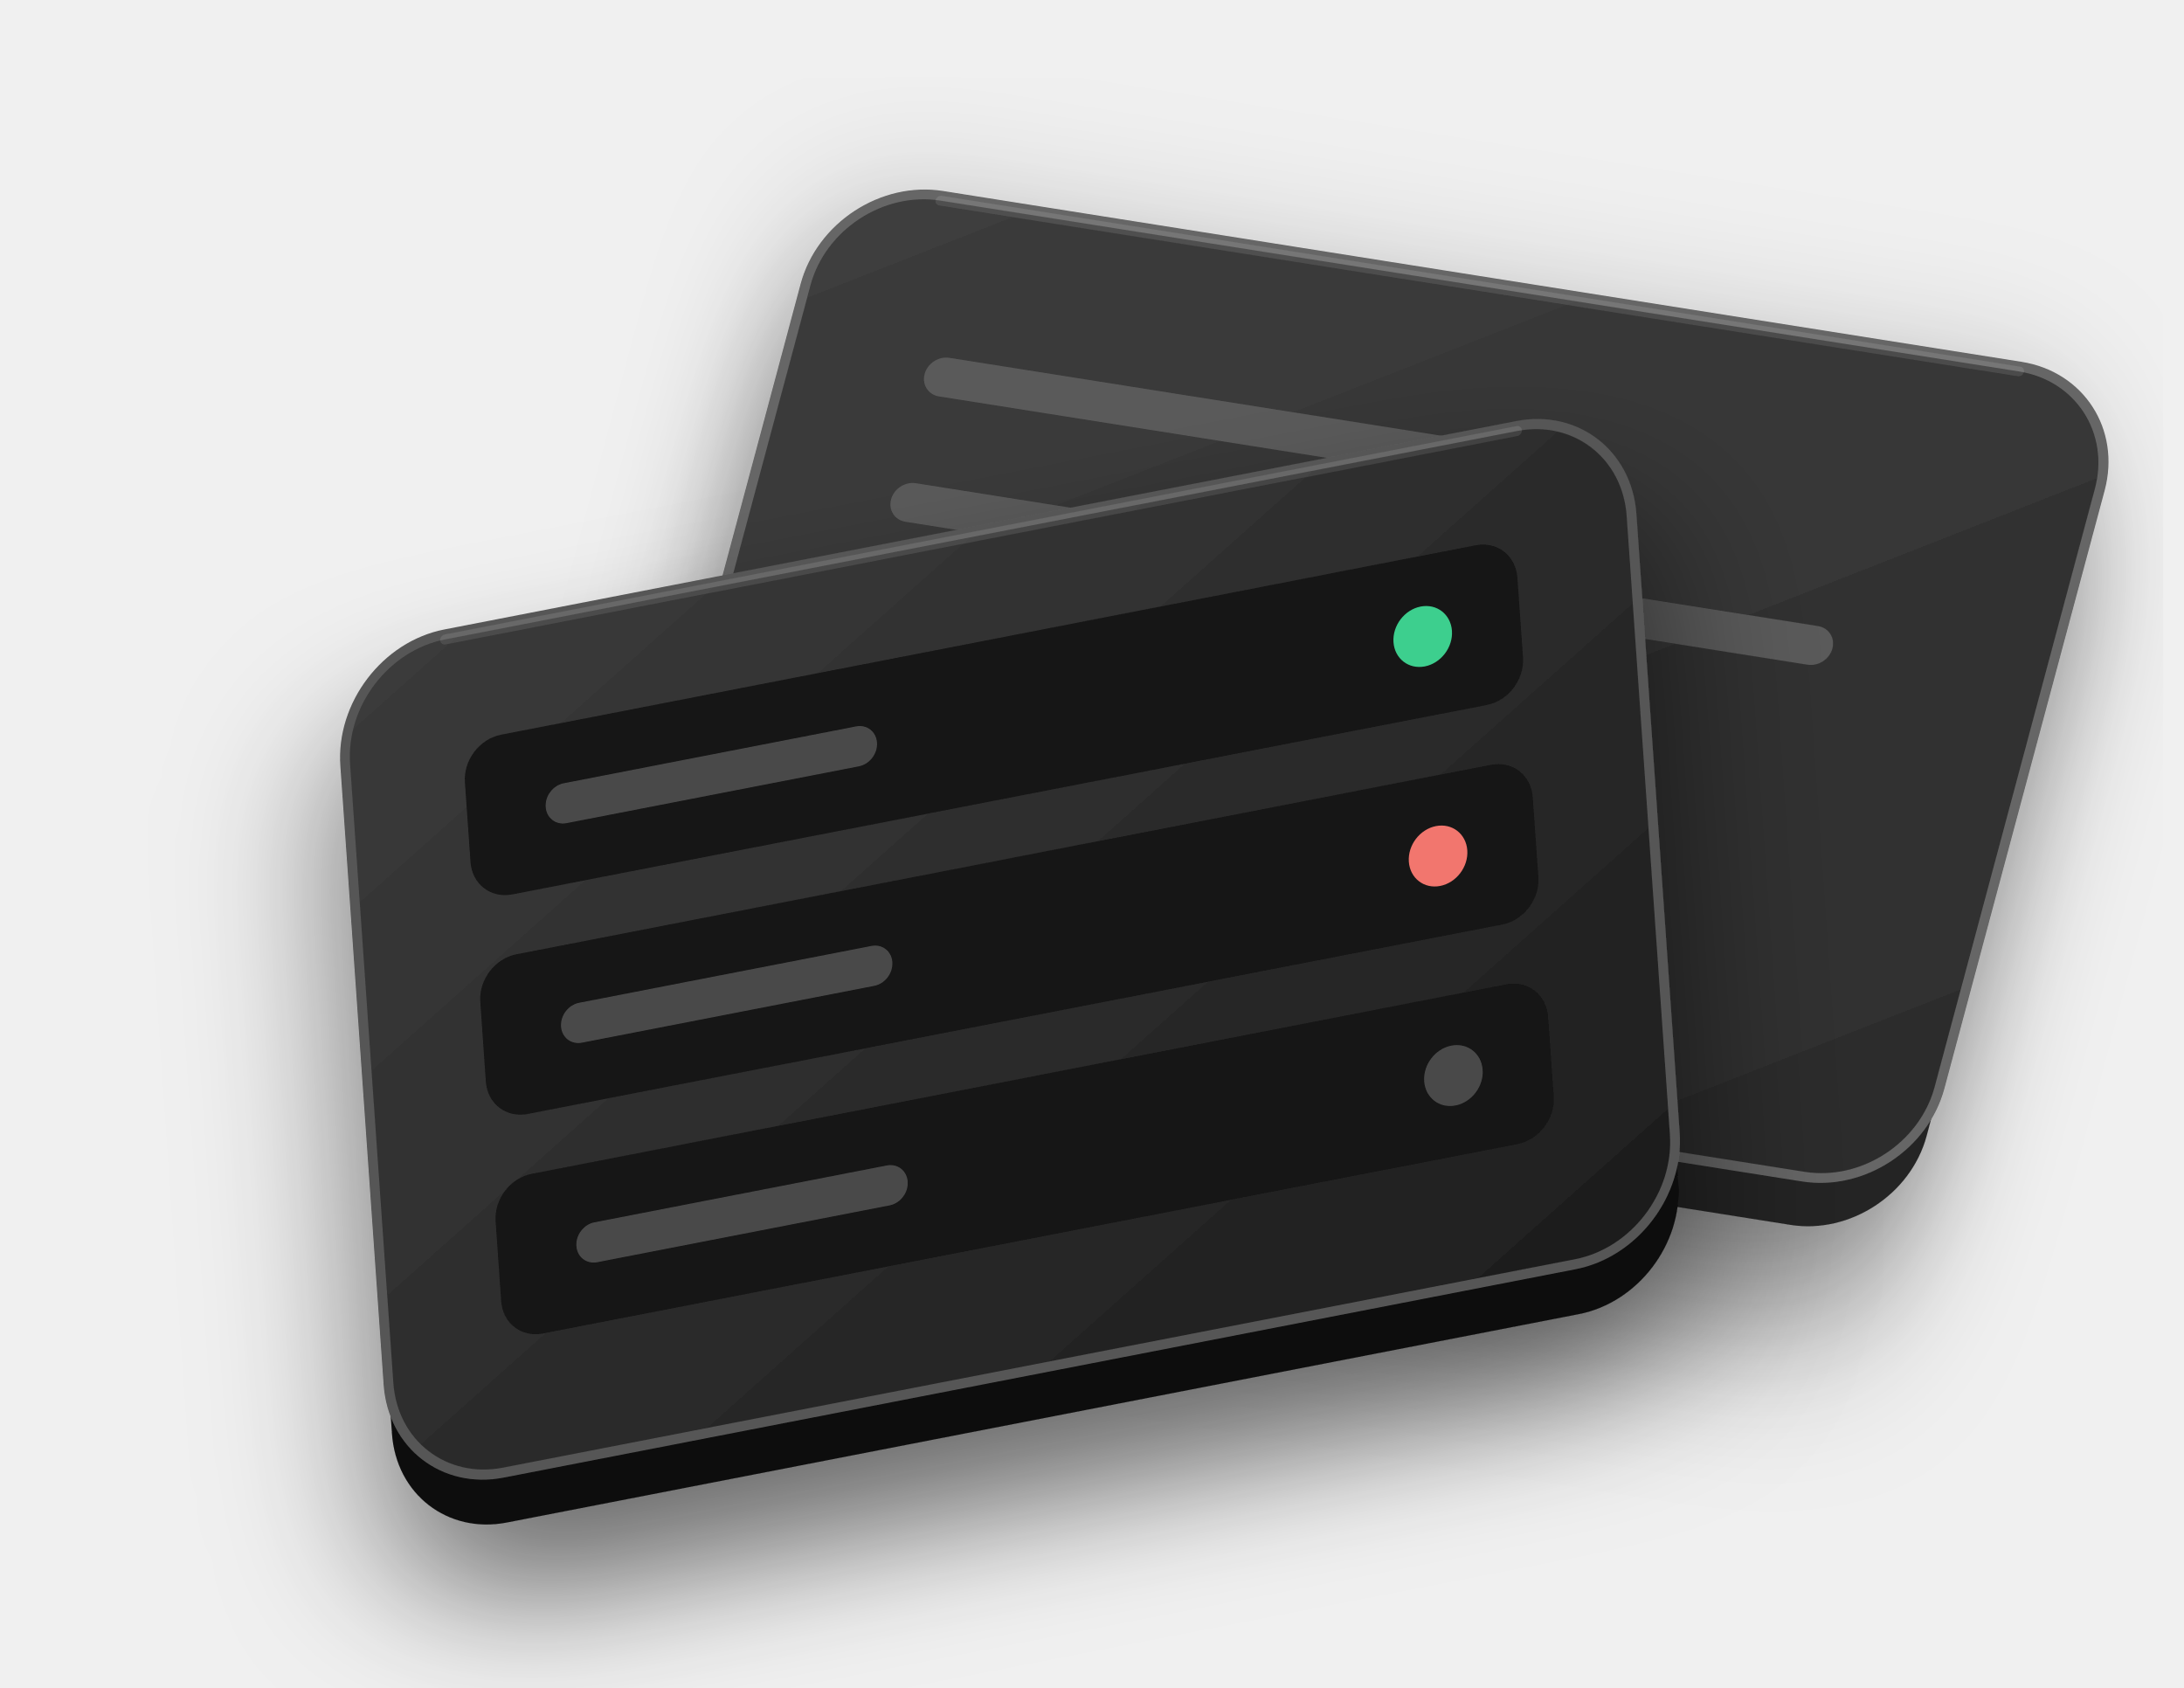
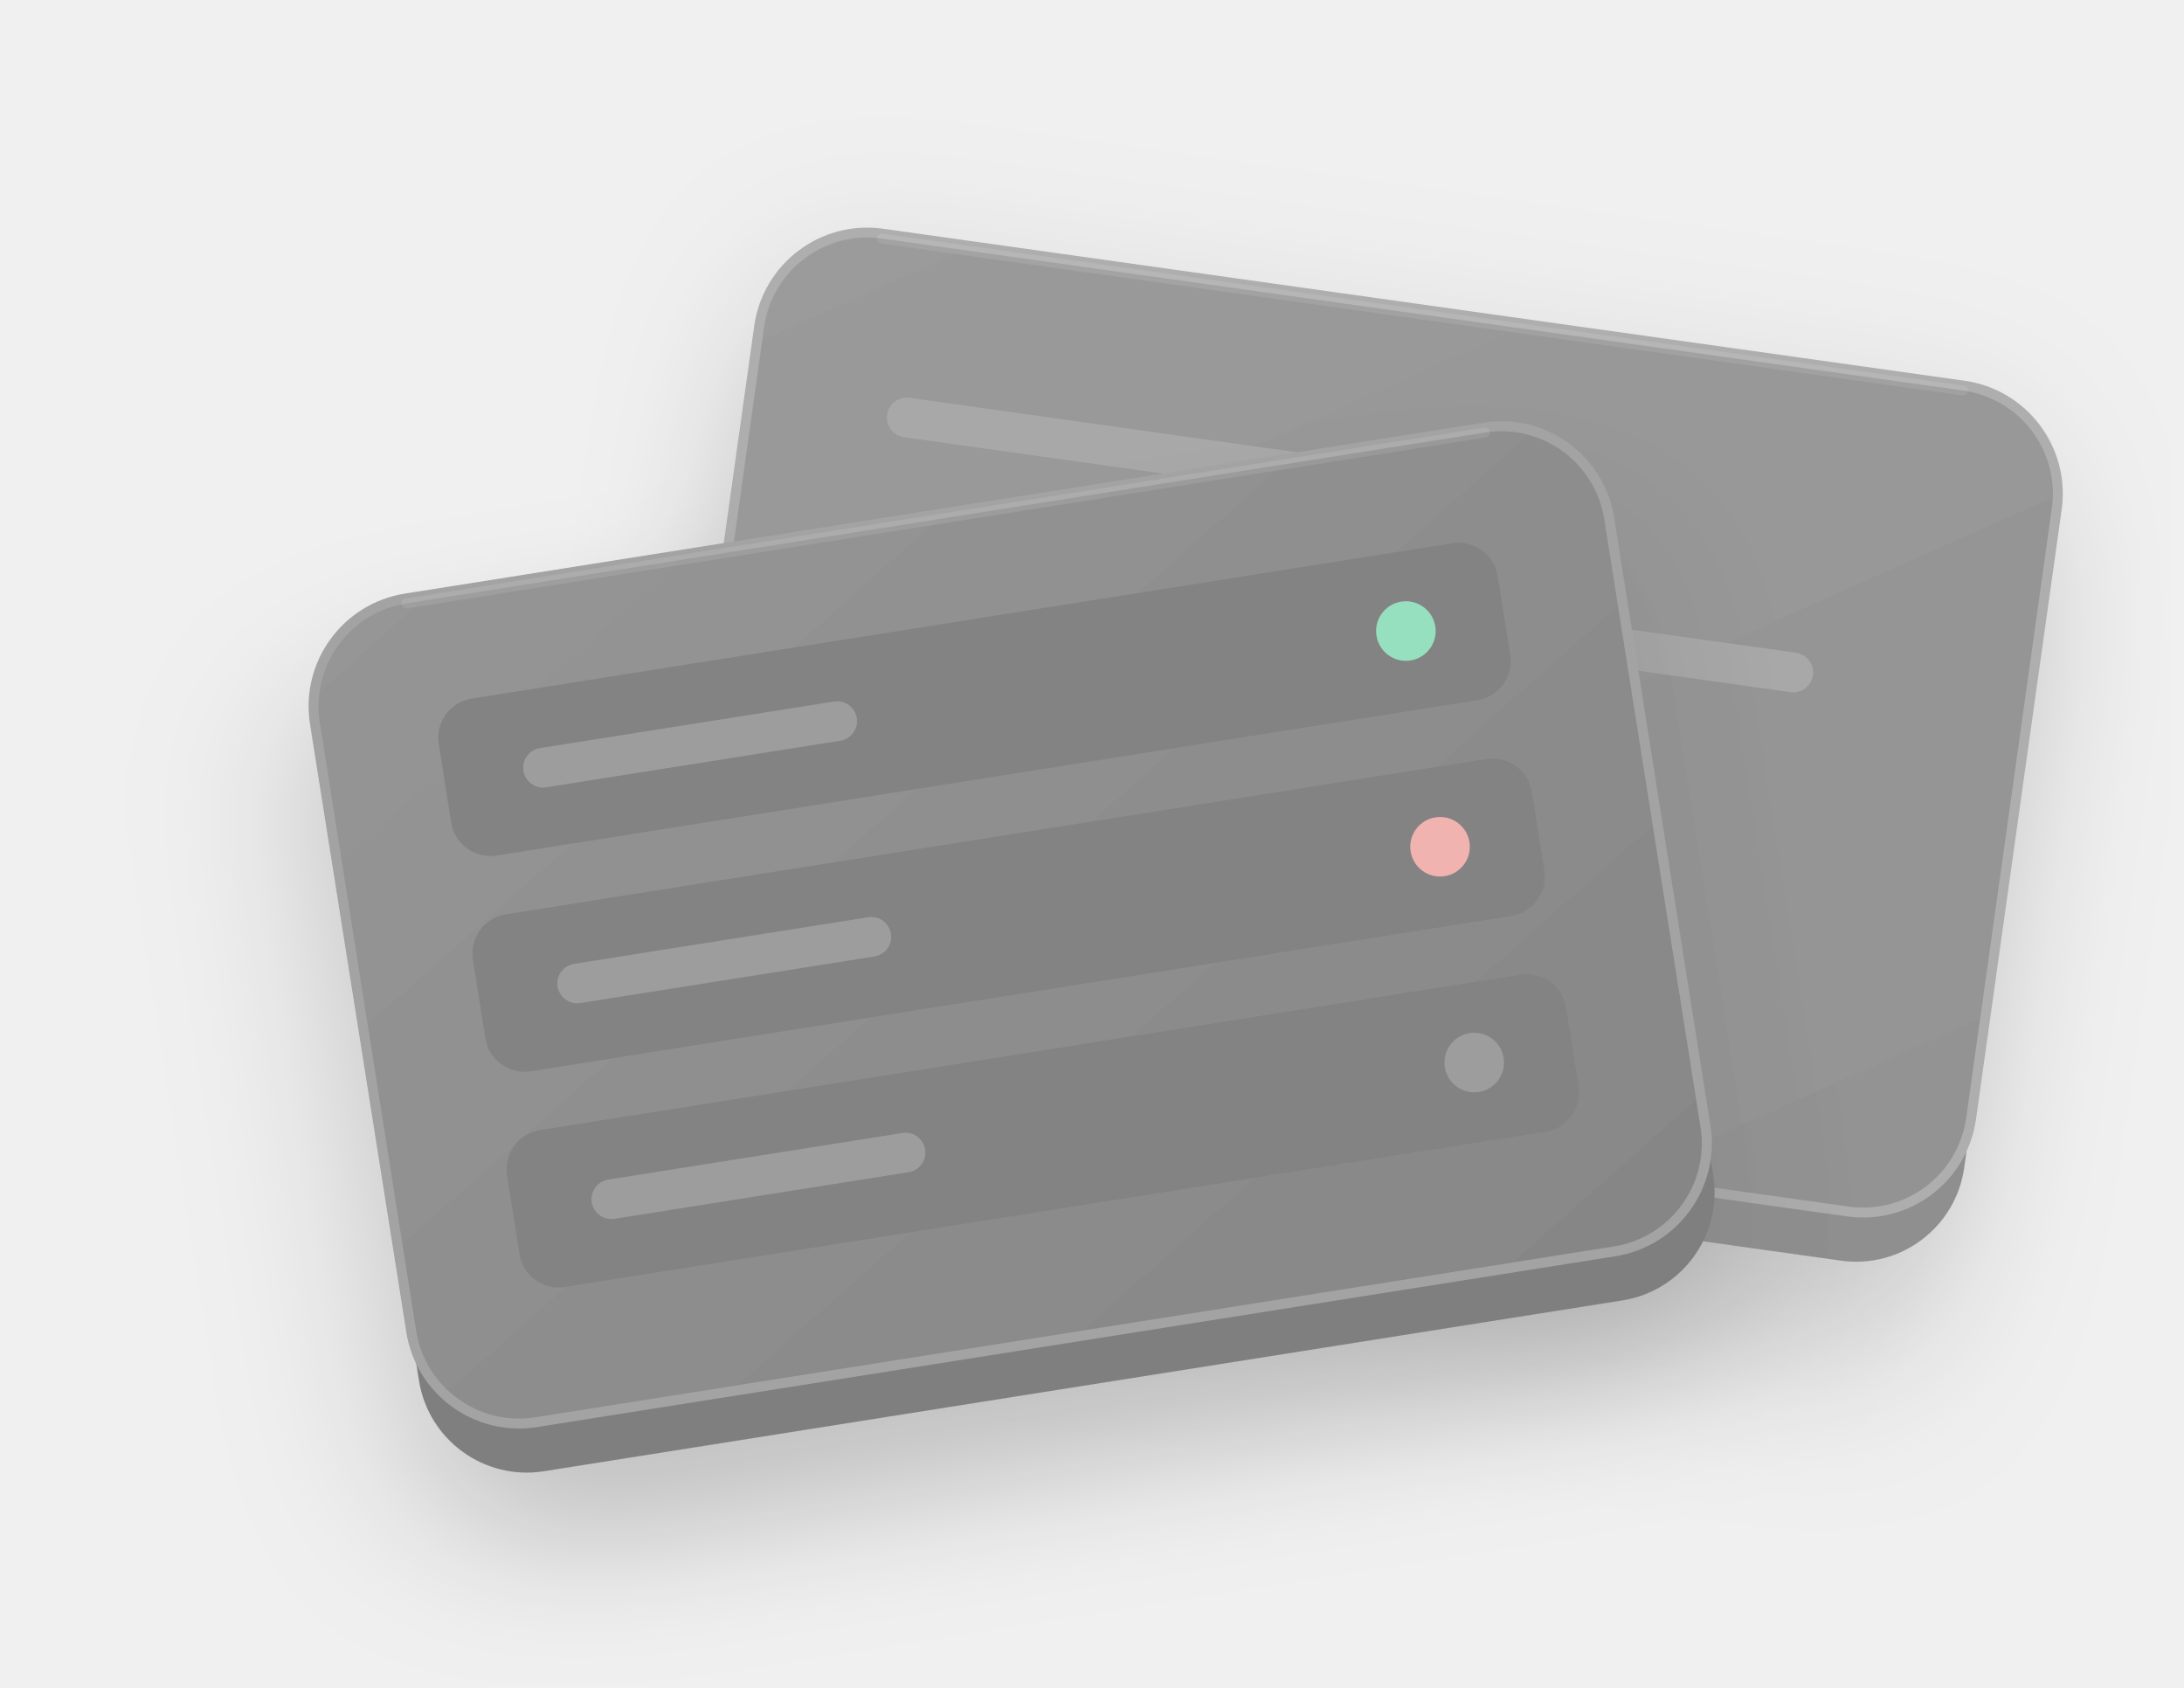
<svg xmlns="http://www.w3.org/2000/svg" viewBox="0 0 220 170">
  <defs>
    <linearGradient id="f" x1="0" y1="0" x2="1" y2="1">
      <stop offset="0" stop-color="#3b3b3b" />
      <stop offset="1" stop-color="#1d1d1d" />
    </linearGradient>
    <linearGradient id="b" x1="0" y1="0" x2="1" y2="1">
      <stop offset="0" stop-color="#2a2a2a" />
      <stop offset="1" stop-color="#171717" />
    </linearGradient>
    <filter id="s" x="-30%" y="-30%" width="160%" height="170%">
-       <feDropShadow dx="0" dy="8" stdDeviation="8" flood-color="#000000" flood-opacity="0.55" />
+       <feDropShadow dx="0" dy="8" stdDeviation="8" flood-color="#000000" flood-opacity="0.4" />
    </filter>
  </defs>
-   <g transform="translate(84 18) rotate(9) skewX(-6)" filter="url(#s)" opacity="0.9">
-     <rect y="5" width="132" height="84" rx="11" fill="#0c0c0c" />
-     <rect width="132" height="84" rx="11" fill="url(#b)" stroke="#565656" stroke-width="1" />
-     <path d="M11 0.5 H121" stroke="#ffffff" stroke-opacity="0.10" stroke-linecap="round" />
-     <rect x="14" y="16" width="70" height="4" rx="2" fill="#4a4a4a" />
-     <rect x="14" y="29" width="96" height="4" rx="2" fill="#4a4a4a" />
-     <rect x="14" y="42" width="52" height="4" rx="2" fill="#4a4a4a" />
-     <rect x="14" y="55" width="84" height="4" rx="2" fill="#4a4a4a" />
-     <rect x="14" y="68" width="40" height="4" rx="2" fill="#4a4a4a" />
-   </g>
-   <g transform="translate(34 66) rotate(-11) skewX(-7)" filter="url(#s)">
-     <rect y="5" width="132" height="84" rx="11" fill="#0c0c0c" />
-     <rect width="132" height="84" rx="11" fill="url(#f)" stroke="#565656" stroke-width="1" />
-     <path d="M11 0.5 H121" stroke="#ffffff" stroke-opacity="0.10" stroke-linecap="round" />
-     <rect x="12" y="11" width="108" height="16" rx="4" fill="#151515" />
-     <rect x="20" y="17" width="34" height="4" rx="2" fill="#4a4a4a" />
-     <circle cx="110" cy="19" r="3" fill="#3ecf8e" />
-     <rect x="12" y="33" width="108" height="16" rx="4" fill="#151515" />
-     <rect x="20" y="39" width="34" height="4" rx="2" fill="#4a4a4a" />
-     <circle cx="110" cy="41" r="3" fill="#f2766e" />
-     <rect x="12" y="55" width="108" height="16" rx="4" fill="#151515" />
-     <rect x="20" y="61" width="34" height="4" rx="2" fill="#4a4a4a" />
-     <circle cx="110" cy="63" r="3" fill="#4a4a4a" />
+   <g opacity="0.5">
+     <g transform="translate(78 22) rotate(8)" filter="url(#s)" opacity="0.85">
+       <rect y="5" width="132" height="84" rx="11" fill="#0c0c0c" />
+       <rect width="132" height="84" rx="11" fill="url(#b)" stroke="#565656" stroke-width="1" />
+       <path d="M11 0.5 H121" stroke="#ffffff" stroke-opacity="0.10" stroke-linecap="round" />
+       <rect x="14" y="16" width="70" height="4" rx="2" fill="#4a4a4a" />
+       <rect x="14" y="29" width="96" height="4" rx="2" fill="#4a4a4a" />
+       <rect x="14" y="42" width="52" height="4" rx="2" fill="#4a4a4a" />
+       <rect x="14" y="55" width="84" height="4" rx="2" fill="#4a4a4a" />
+       <rect x="14" y="68" width="40" height="4" rx="2" fill="#4a4a4a" />
+     </g>
+     <g transform="translate(30 62) rotate(-9)" filter="url(#s)">
+       <rect y="5" width="132" height="84" rx="11" fill="#0c0c0c" />
+       <rect width="132" height="84" rx="11" fill="url(#f)" stroke="#565656" stroke-width="1" />
+       <path d="M11 0.5 H121" stroke="#ffffff" stroke-opacity="0.10" stroke-linecap="round" />
+       <rect x="12" y="11" width="108" height="16" rx="4" fill="#151515" />
+       <rect x="20" y="17" width="34" height="4" rx="2" fill="#4a4a4a" />
+       <circle cx="110" cy="19" r="3" fill="#3ecf8e" />
+       <rect x="12" y="33" width="108" height="16" rx="4" fill="#151515" />
+       <rect x="20" y="39" width="34" height="4" rx="2" fill="#4a4a4a" />
+       <circle cx="110" cy="41" r="3" fill="#f2766e" />
+       <rect x="12" y="55" width="108" height="16" rx="4" fill="#151515" />
+       <rect x="20" y="61" width="34" height="4" rx="2" fill="#4a4a4a" />
+       <circle cx="110" cy="63" r="3" fill="#4a4a4a" />
+     </g>
  </g>
</svg>
